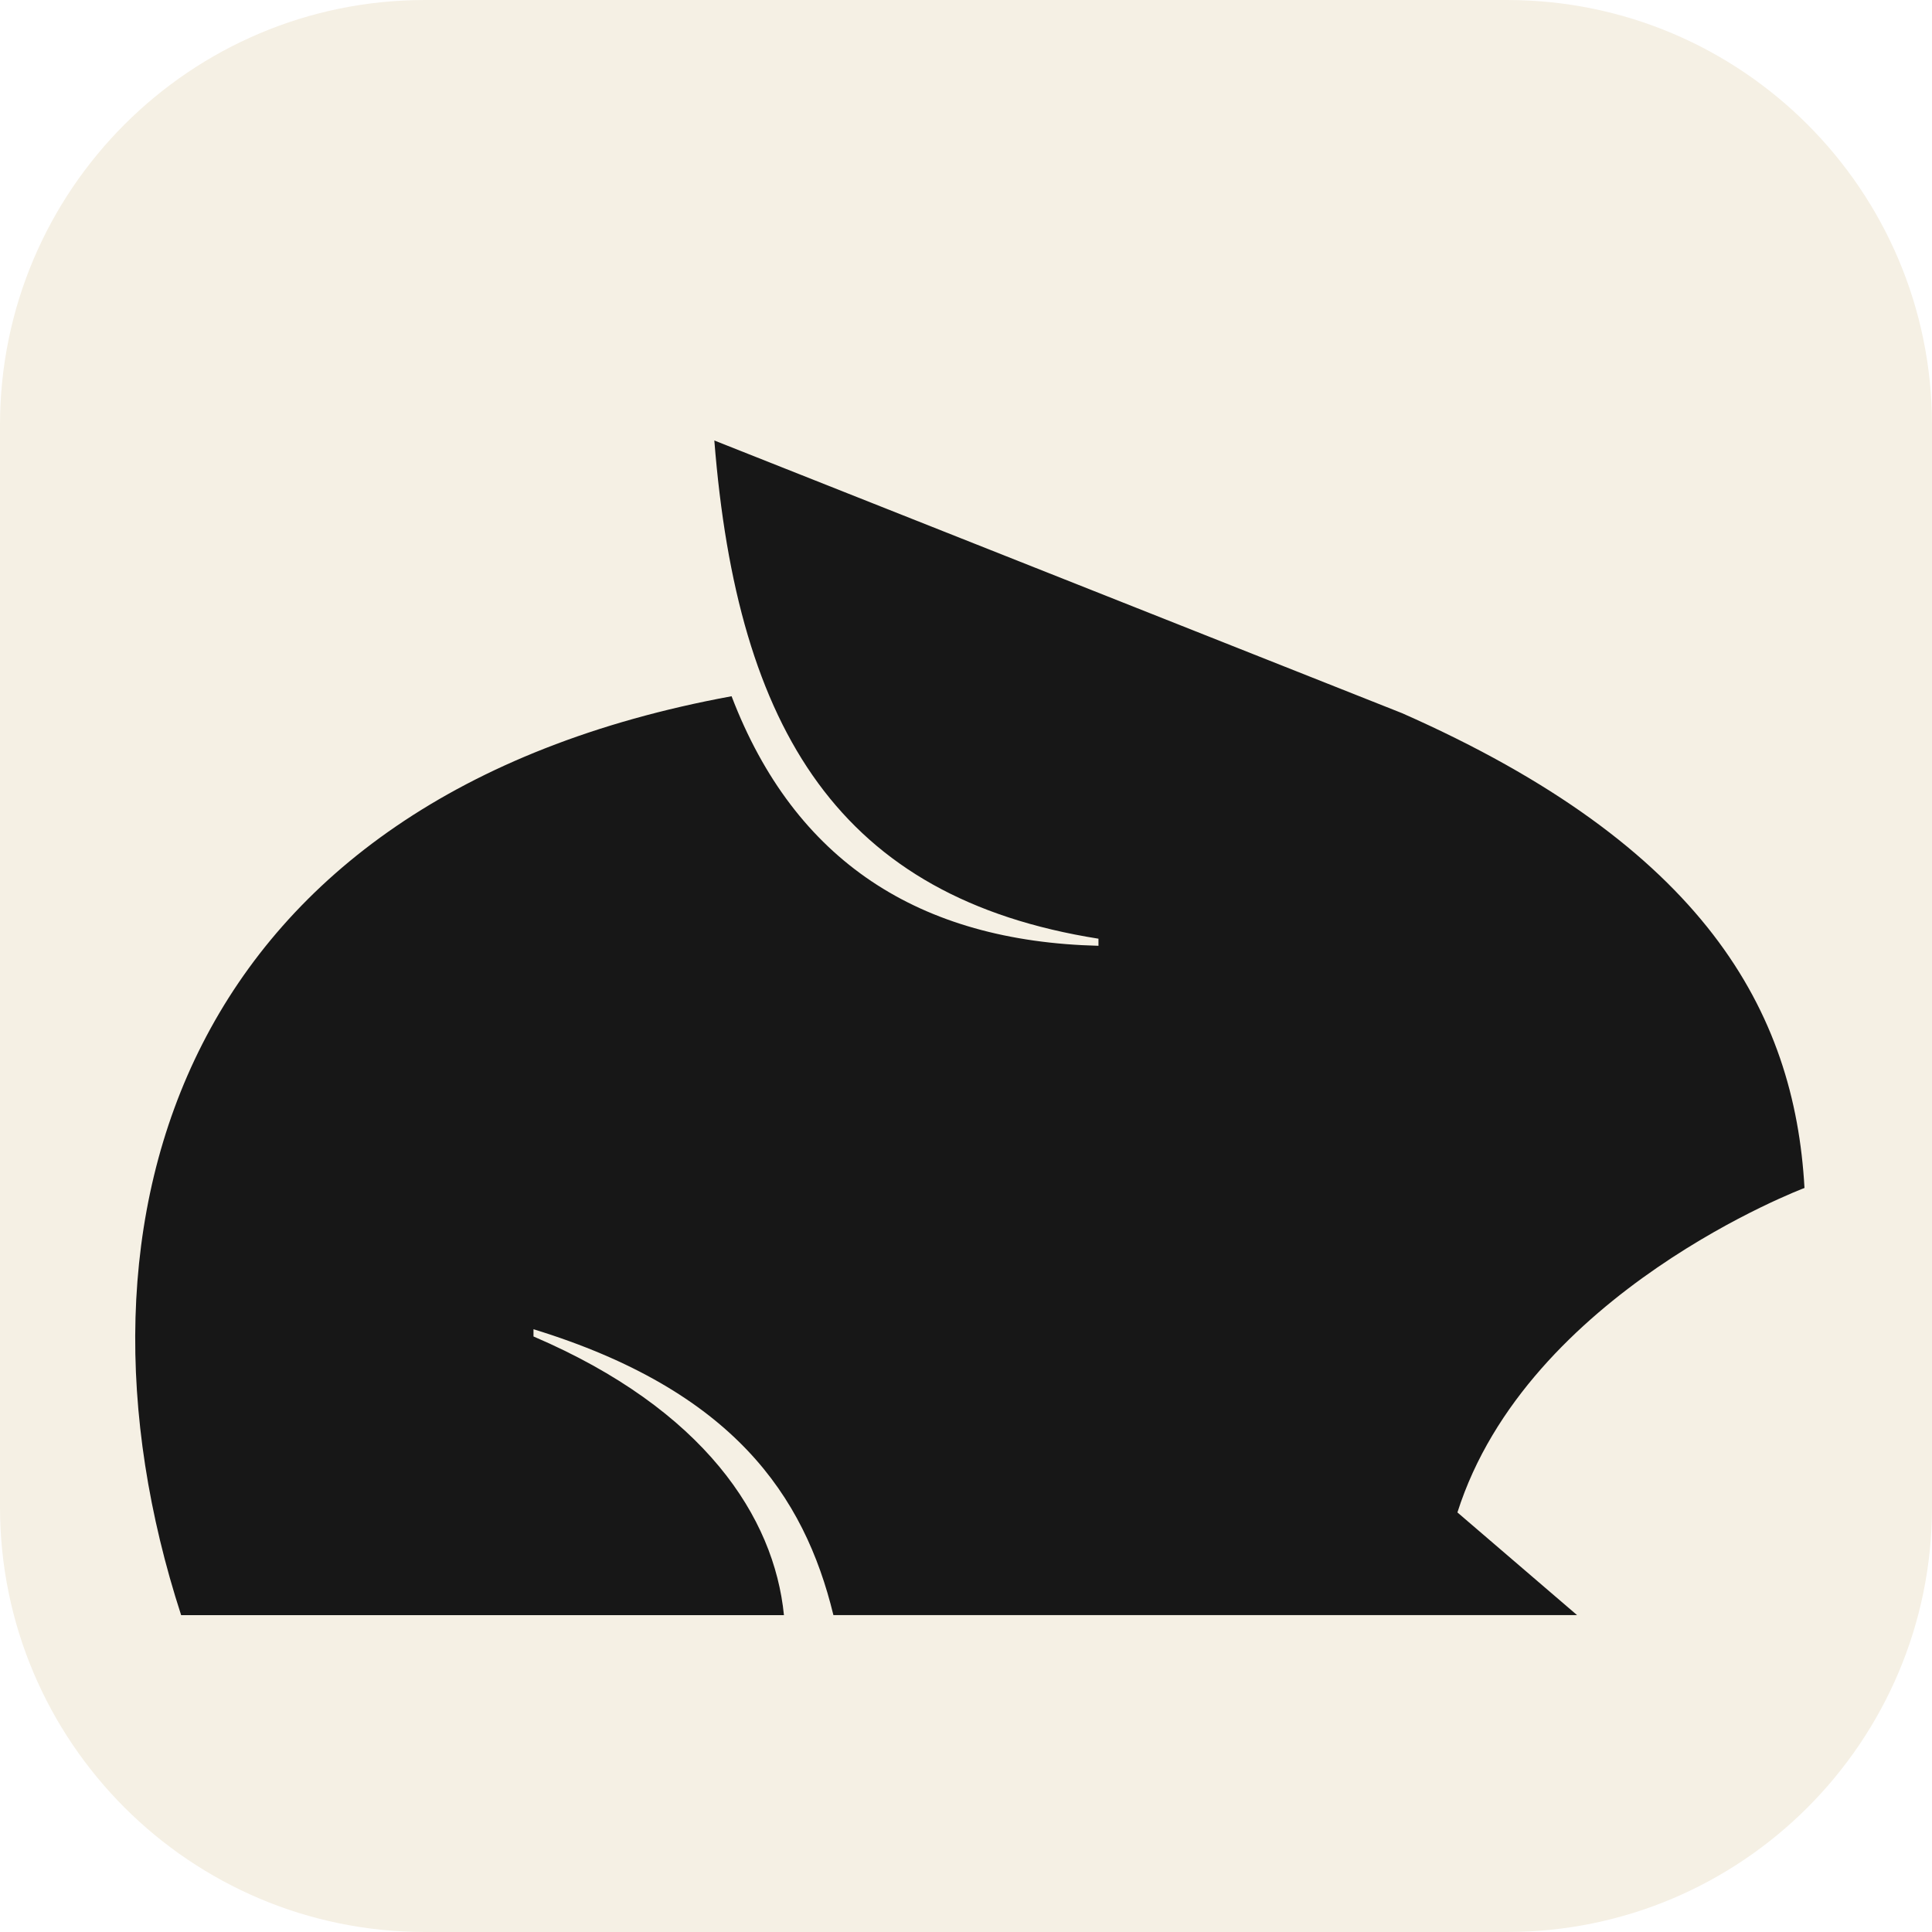
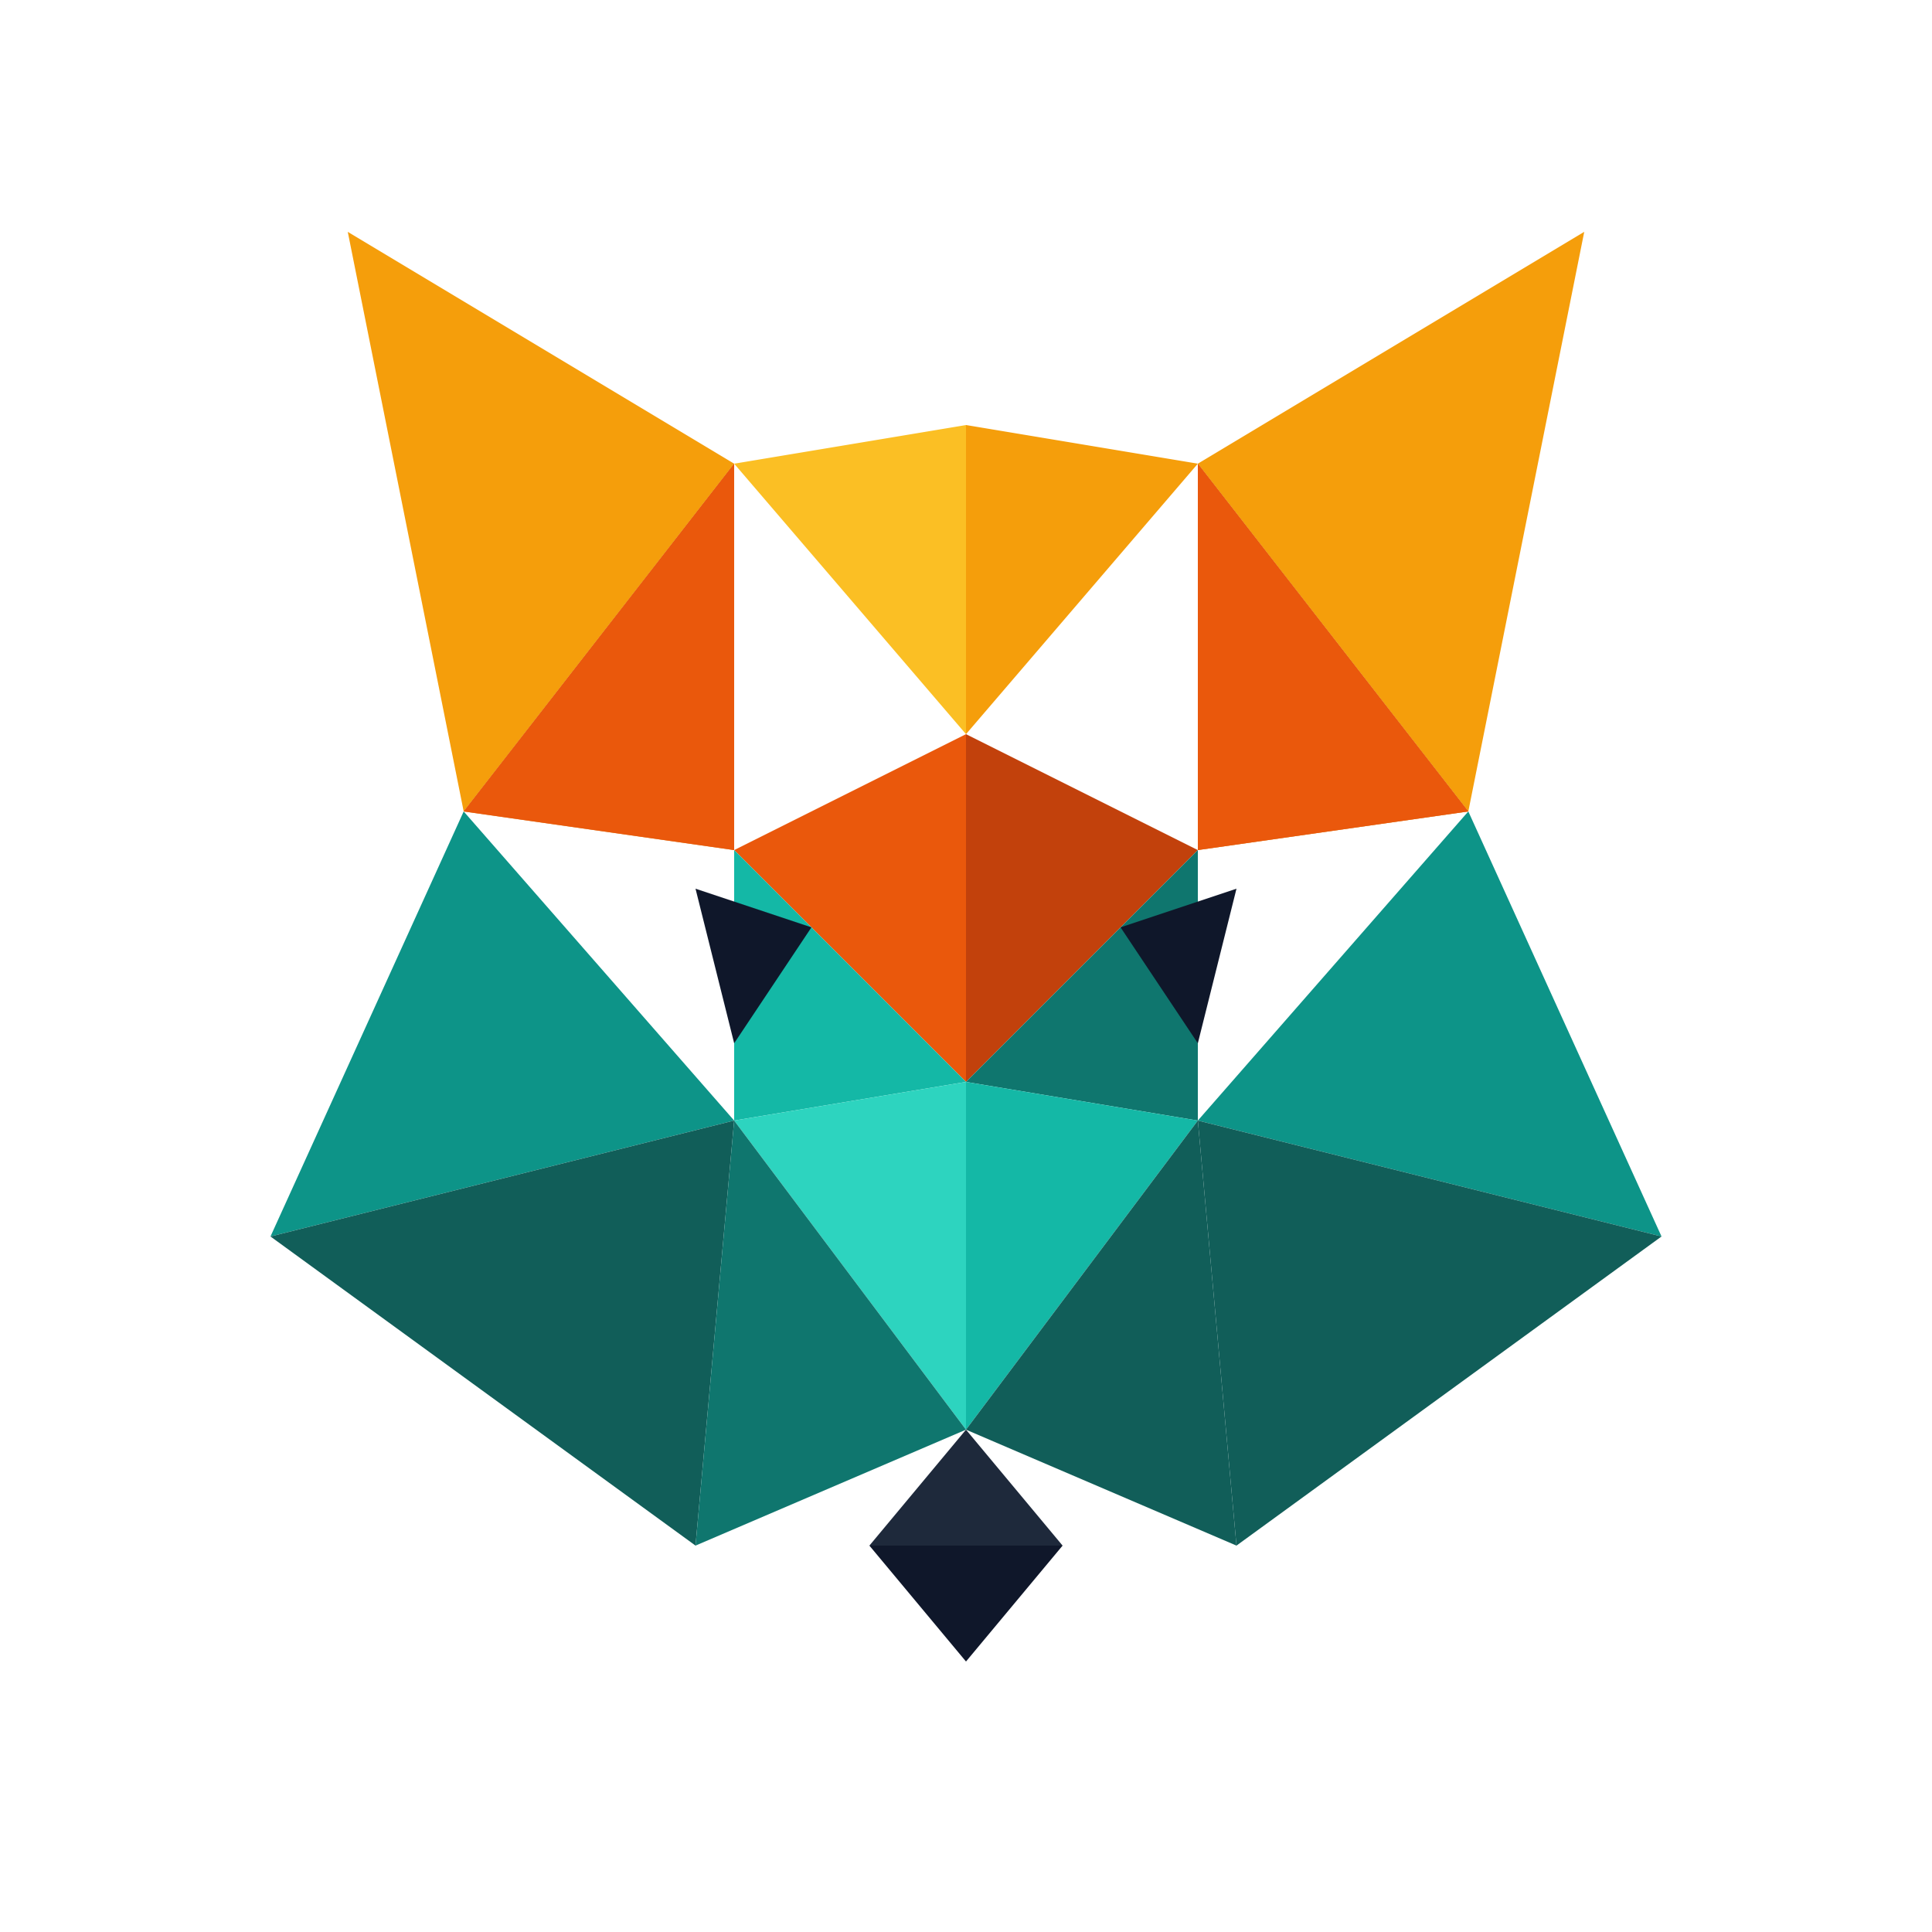
<svg xmlns="http://www.w3.org/2000/svg" viewBox="0 0 100 100" width="100%" height="100%">
-   <rect width="100" height="100" rx="22" fill="#F5F0E4" />
-   <path transform="translate(7 12) scale(3.6)" fill="#171717" d="M.661 19.889h8.666c-.14-1.41-1.145-2.955-3.601-4.007v-.104c2.863.88 3.893 2.386 4.312 4.11H20.73l-1.72-1.476C20.017 15.244 24 13.747 24 13.747c-.141-2.541-1.441-4.909-5.787-6.827L8.326 3c.331 4.179 1.811 6.575 5.523 7.163v.102c-2.579-.064-4.368-1.216-5.275-3.588C.698 8.123-1.201 14.156.66 19.889z" />
+   <polygon points="18,12 38,24 24,42" fill="#F59E0B" />
+   <polygon points="24,42 38,24 38,44" fill="#D97706" />
+   <polygon points="82,12 62,24 76,42" fill="#F59E0B" />
+   <polygon points="76,42 62,24 62,44" fill="#D97706" />
+   <polygon points="50,22 38,24 50,38" fill="#FBBF24" />
+   <polygon points="50,22 62,24 50,38" fill="#F59E0B" />
+   <polygon points="38,24 24,42 38,44" fill="#EA580C" />
+   <polygon points="62,24 76,42 62,44" fill="#EA580C" />
+   <polygon points="38,44 50,38 50,56" fill="#EA580C" />
+   <polygon points="62,44 50,38 50,56" fill="#C2410C" />
+   <polygon points="24,42 14,64 38,58" fill="#0D9488" />
+   <polygon points="76,42 86,64 62,58" fill="#0D9488" />
+   <polygon points="38,44 38,58 50,56" fill="#14B8A6" />
+   <polygon points="62,44 62,58 50,56" fill="#0F766E" />
+   <polygon points="14,64 36,80 38,58" fill="#115E59" />
+   <polygon points="86,64 64,80 62,58" fill="#115E59" />
+   <polygon points="38,58 50,56 50,74" fill="#2DD4BF" />
+   <polygon points="62,58 50,56 50,74" fill="#14B8A6" />
+   <polygon points="38,58 50,74 36,80" fill="#0F766E" />
+   <polygon points="62,58 50,74 64,80" fill="#115E59" />
+   <polygon points="50,74 45,80 55,80" fill="#1E293B" />
+   <polygon points="45,80 55,80 50,86" fill="#0F172A" />
+   <polygon points="36,46 42,48 38,54" fill="#0F172A" />
+   <polygon points="64,46 58,48 62,54" fill="#0F172A" />
</svg>
